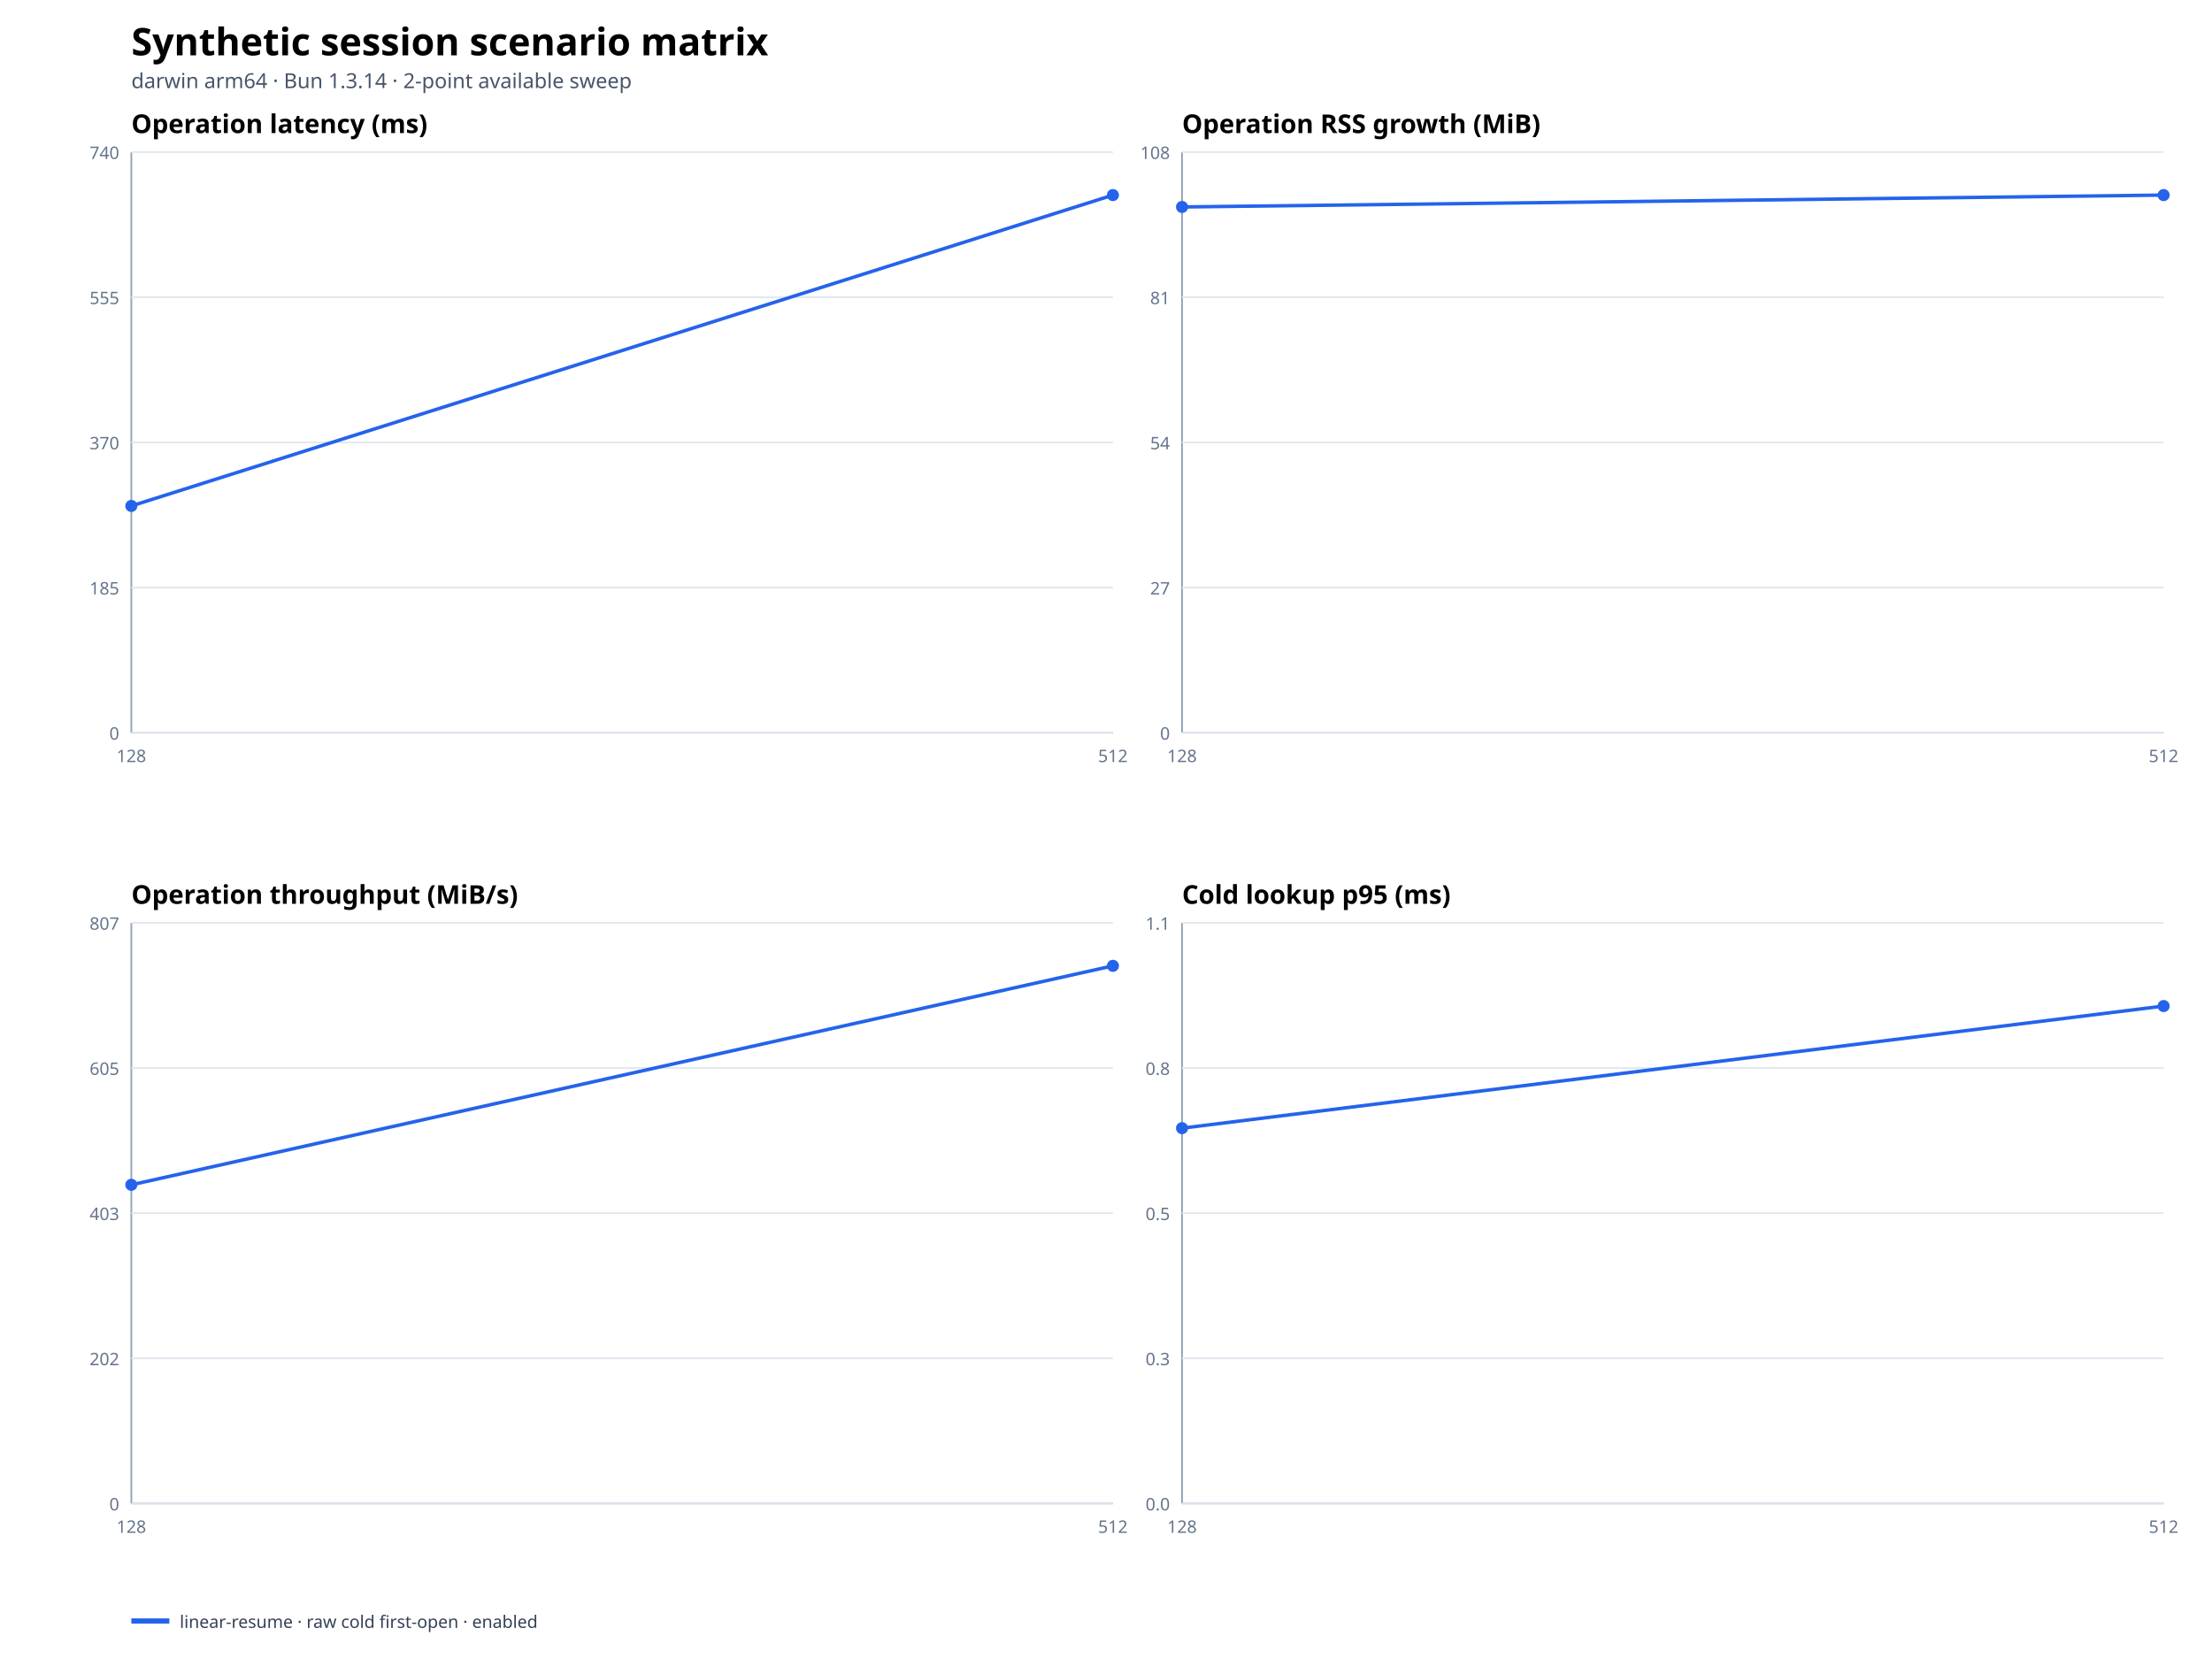
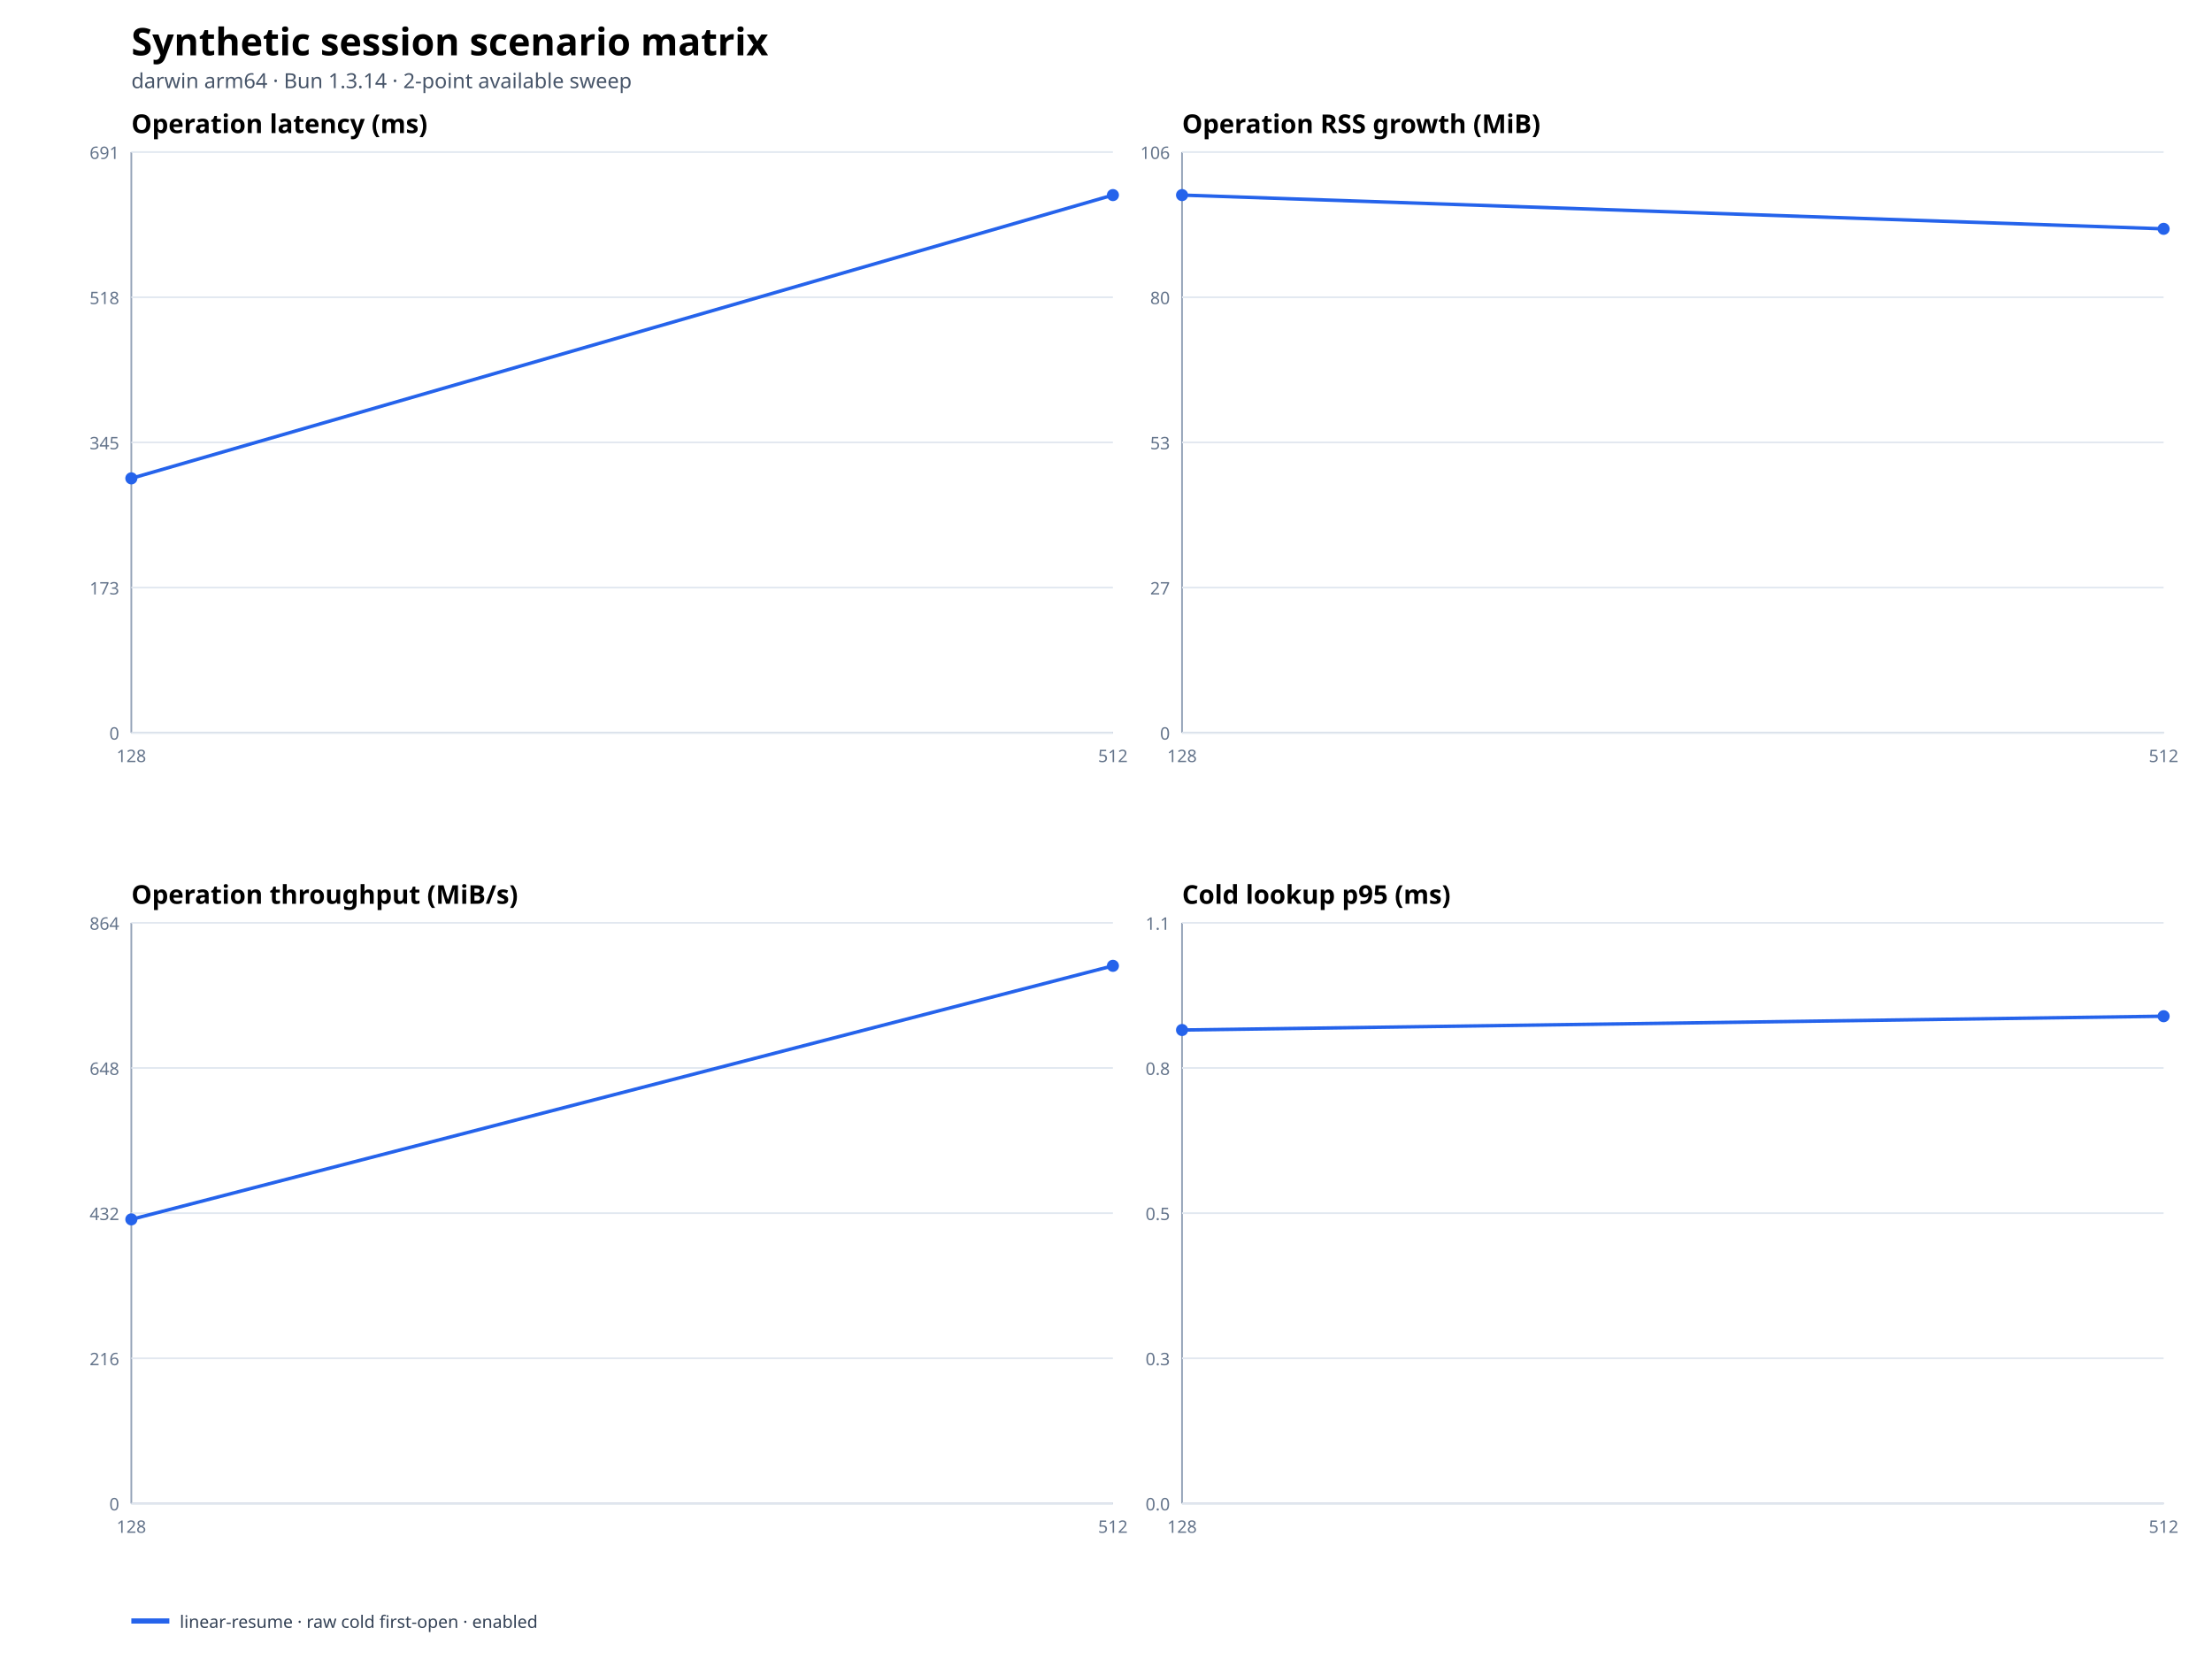
<svg xmlns="http://www.w3.org/2000/svg" width="1280" height="960" viewBox="0 0 1280 960">
  <rect width="100%" height="100%" fill="#ffffff" />
  <text x="76" y="32" font-family="system-ui,sans-serif" font-size="22" font-weight="700">Synthetic session scenario matrix</text>
  <text x="76" y="51" font-family="system-ui,sans-serif" font-size="12" fill="#475569">darwin arm64 · Bun 1.3.14 · 2-point available sweep</text>
  <text x="76" y="77" font-family="system-ui,sans-serif" font-size="15" font-weight="650">Operation latency (ms)</text>
  <line x1="76" y1="424" x2="644" y2="424" stroke="#94a3b8" />
  <line x1="76" y1="88" x2="76" y2="424" stroke="#94a3b8" />
  <line x1="76" y1="424" x2="644" y2="424" stroke="#e2e8f0" />
  <text x="69" y="428" text-anchor="end" font-family="system-ui,sans-serif" font-size="10" fill="#64748b">0</text>
  <line x1="76" y1="340" x2="644" y2="340" stroke="#e2e8f0" />
-   <text x="69" y="344" text-anchor="end" font-family="system-ui,sans-serif" font-size="10" fill="#64748b">185</text>
+   <text x="69" y="344" text-anchor="end" font-family="system-ui,sans-serif" font-size="10" fill="#64748b">173</text>
  <line x1="76" y1="256" x2="644" y2="256" stroke="#e2e8f0" />
-   <text x="69" y="260" text-anchor="end" font-family="system-ui,sans-serif" font-size="10" fill="#64748b">370</text>
+   <text x="69" y="260" text-anchor="end" font-family="system-ui,sans-serif" font-size="10" fill="#64748b">345</text>
  <line x1="76" y1="172" x2="644" y2="172" stroke="#e2e8f0" />
-   <text x="69" y="176" text-anchor="end" font-family="system-ui,sans-serif" font-size="10" fill="#64748b">555</text>
+   <text x="69" y="176" text-anchor="end" font-family="system-ui,sans-serif" font-size="10" fill="#64748b">518</text>
  <line x1="76" y1="88" x2="644" y2="88" stroke="#e2e8f0" />
-   <text x="69" y="92" text-anchor="end" font-family="system-ui,sans-serif" font-size="10" fill="#64748b">740</text>
+   <text x="69" y="92" text-anchor="end" font-family="system-ui,sans-serif" font-size="10" fill="#64748b">691</text>
  <text x="76" y="441" text-anchor="middle" font-family="system-ui,sans-serif" font-size="10" fill="#64748b">128</text>
  <text x="644" y="441" text-anchor="middle" font-family="system-ui,sans-serif" font-size="10" fill="#64748b">512</text>
-   <polyline fill="none" stroke="#2563eb" stroke-width="2" points="76,292.769 644,112.889" />
-   <circle cx="76" cy="292.769" r="3.5" fill="#2563eb" />
+   <polyline fill="none" stroke="#2563eb" stroke-width="2" points="76,276.807 644,112.889" />
+   <circle cx="76" cy="276.807" r="3.5" fill="#2563eb" />
  <circle cx="644" cy="112.889" r="3.5" fill="#2563eb" />
  <text x="684" y="77" font-family="system-ui,sans-serif" font-size="15" font-weight="650">Operation RSS growth (MiB)</text>
  <line x1="684" y1="424" x2="1252" y2="424" stroke="#94a3b8" />
  <line x1="684" y1="88" x2="684" y2="424" stroke="#94a3b8" />
  <line x1="684" y1="424" x2="1252" y2="424" stroke="#e2e8f0" />
  <text x="677" y="428" text-anchor="end" font-family="system-ui,sans-serif" font-size="10" fill="#64748b">0</text>
  <line x1="684" y1="340" x2="1252" y2="340" stroke="#e2e8f0" />
  <text x="677" y="344" text-anchor="end" font-family="system-ui,sans-serif" font-size="10" fill="#64748b">27</text>
  <line x1="684" y1="256" x2="1252" y2="256" stroke="#e2e8f0" />
-   <text x="677" y="260" text-anchor="end" font-family="system-ui,sans-serif" font-size="10" fill="#64748b">54</text>
+   <text x="677" y="260" text-anchor="end" font-family="system-ui,sans-serif" font-size="10" fill="#64748b">53</text>
  <line x1="684" y1="172" x2="1252" y2="172" stroke="#e2e8f0" />
-   <text x="677" y="176" text-anchor="end" font-family="system-ui,sans-serif" font-size="10" fill="#64748b">81</text>
+   <text x="677" y="176" text-anchor="end" font-family="system-ui,sans-serif" font-size="10" fill="#64748b">80</text>
  <line x1="684" y1="88" x2="1252" y2="88" stroke="#e2e8f0" />
-   <text x="677" y="92" text-anchor="end" font-family="system-ui,sans-serif" font-size="10" fill="#64748b">108</text>
+   <text x="677" y="92" text-anchor="end" font-family="system-ui,sans-serif" font-size="10" fill="#64748b">106</text>
  <text x="684" y="441" text-anchor="middle" font-family="system-ui,sans-serif" font-size="10" fill="#64748b">128</text>
  <text x="1252" y="441" text-anchor="middle" font-family="system-ui,sans-serif" font-size="10" fill="#64748b">512</text>
-   <polyline fill="none" stroke="#2563eb" stroke-width="2" points="684,119.759 1252,112.889" />
-   <circle cx="684" cy="119.759" r="3.5" fill="#2563eb" />
-   <circle cx="1252" cy="112.889" r="3.5" fill="#2563eb" />
+   <polyline fill="none" stroke="#2563eb" stroke-width="2" points="684,112.889 1252,132.42" />
+   <circle cx="684" cy="112.889" r="3.5" fill="#2563eb" />
+   <circle cx="1252" cy="132.42" r="3.5" fill="#2563eb" />
  <text x="76" y="523" font-family="system-ui,sans-serif" font-size="15" font-weight="650">Operation throughput (MiB/s)</text>
  <line x1="76" y1="870" x2="644" y2="870" stroke="#94a3b8" />
  <line x1="76" y1="534" x2="76" y2="870" stroke="#94a3b8" />
  <line x1="76" y1="870" x2="644" y2="870" stroke="#e2e8f0" />
  <text x="69" y="874" text-anchor="end" font-family="system-ui,sans-serif" font-size="10" fill="#64748b">0</text>
  <line x1="76" y1="786" x2="644" y2="786" stroke="#e2e8f0" />
-   <text x="69" y="790" text-anchor="end" font-family="system-ui,sans-serif" font-size="10" fill="#64748b">202</text>
+   <text x="69" y="790" text-anchor="end" font-family="system-ui,sans-serif" font-size="10" fill="#64748b">216</text>
  <line x1="76" y1="702" x2="644" y2="702" stroke="#e2e8f0" />
-   <text x="69" y="706" text-anchor="end" font-family="system-ui,sans-serif" font-size="10" fill="#64748b">403</text>
+   <text x="69" y="706" text-anchor="end" font-family="system-ui,sans-serif" font-size="10" fill="#64748b">432</text>
  <line x1="76" y1="618" x2="644" y2="618" stroke="#e2e8f0" />
-   <text x="69" y="622" text-anchor="end" font-family="system-ui,sans-serif" font-size="10" fill="#64748b">605</text>
+   <text x="69" y="622" text-anchor="end" font-family="system-ui,sans-serif" font-size="10" fill="#64748b">648</text>
  <line x1="76" y1="534" x2="644" y2="534" stroke="#e2e8f0" />
-   <text x="69" y="538" text-anchor="end" font-family="system-ui,sans-serif" font-size="10" fill="#64748b">807</text>
+   <text x="69" y="538" text-anchor="end" font-family="system-ui,sans-serif" font-size="10" fill="#64748b">864</text>
  <text x="76" y="887" text-anchor="middle" font-family="system-ui,sans-serif" font-size="10" fill="#64748b">128</text>
  <text x="644" y="887" text-anchor="middle" font-family="system-ui,sans-serif" font-size="10" fill="#64748b">512</text>
-   <polyline fill="none" stroke="#2563eb" stroke-width="2" points="76,685.611 644,558.889" />
-   <circle cx="76" cy="685.611" r="3.5" fill="#2563eb" />
+   <polyline fill="none" stroke="#2563eb" stroke-width="2" points="76,705.607 644,558.889" />
+   <circle cx="76" cy="705.607" r="3.5" fill="#2563eb" />
  <circle cx="644" cy="558.889" r="3.5" fill="#2563eb" />
  <text x="684" y="523" font-family="system-ui,sans-serif" font-size="15" font-weight="650">Cold lookup p95 (ms)</text>
  <line x1="684" y1="870" x2="1252" y2="870" stroke="#94a3b8" />
  <line x1="684" y1="534" x2="684" y2="870" stroke="#94a3b8" />
  <line x1="684" y1="870" x2="1252" y2="870" stroke="#e2e8f0" />
  <text x="677" y="874" text-anchor="end" font-family="system-ui,sans-serif" font-size="10" fill="#64748b">0.0</text>
  <line x1="684" y1="786" x2="1252" y2="786" stroke="#e2e8f0" />
  <text x="677" y="790" text-anchor="end" font-family="system-ui,sans-serif" font-size="10" fill="#64748b">0.3</text>
  <line x1="684" y1="702" x2="1252" y2="702" stroke="#e2e8f0" />
  <text x="677" y="706" text-anchor="end" font-family="system-ui,sans-serif" font-size="10" fill="#64748b">0.5</text>
  <line x1="684" y1="618" x2="1252" y2="618" stroke="#e2e8f0" />
  <text x="677" y="622" text-anchor="end" font-family="system-ui,sans-serif" font-size="10" fill="#64748b">0.8</text>
  <line x1="684" y1="534" x2="1252" y2="534" stroke="#e2e8f0" />
  <text x="677" y="538" text-anchor="end" font-family="system-ui,sans-serif" font-size="10" fill="#64748b">1.1</text>
  <text x="684" y="887" text-anchor="middle" font-family="system-ui,sans-serif" font-size="10" fill="#64748b">128</text>
  <text x="1252" y="887" text-anchor="middle" font-family="system-ui,sans-serif" font-size="10" fill="#64748b">512</text>
-   <polyline fill="none" stroke="#2563eb" stroke-width="2" points="684,652.831 1252,582.157" />
-   <circle cx="684" cy="652.831" r="3.5" fill="#2563eb" />
-   <circle cx="1252" cy="582.157" r="3.5" fill="#2563eb" />
+   <polyline fill="none" stroke="#2563eb" stroke-width="2" points="684,596.028 1252,588.043" />
+   <circle cx="684" cy="596.028" r="3.5" fill="#2563eb" />
+   <circle cx="1252" cy="588.043" r="3.5" fill="#2563eb" />
  <line x1="76" y1="938" x2="98" y2="938" stroke="#2563eb" stroke-width="3" />
  <text x="104" y="942" font-family="system-ui,sans-serif" font-size="10" fill="#334155">linear-resume · raw cold first-open · enabled</text>
</svg>
